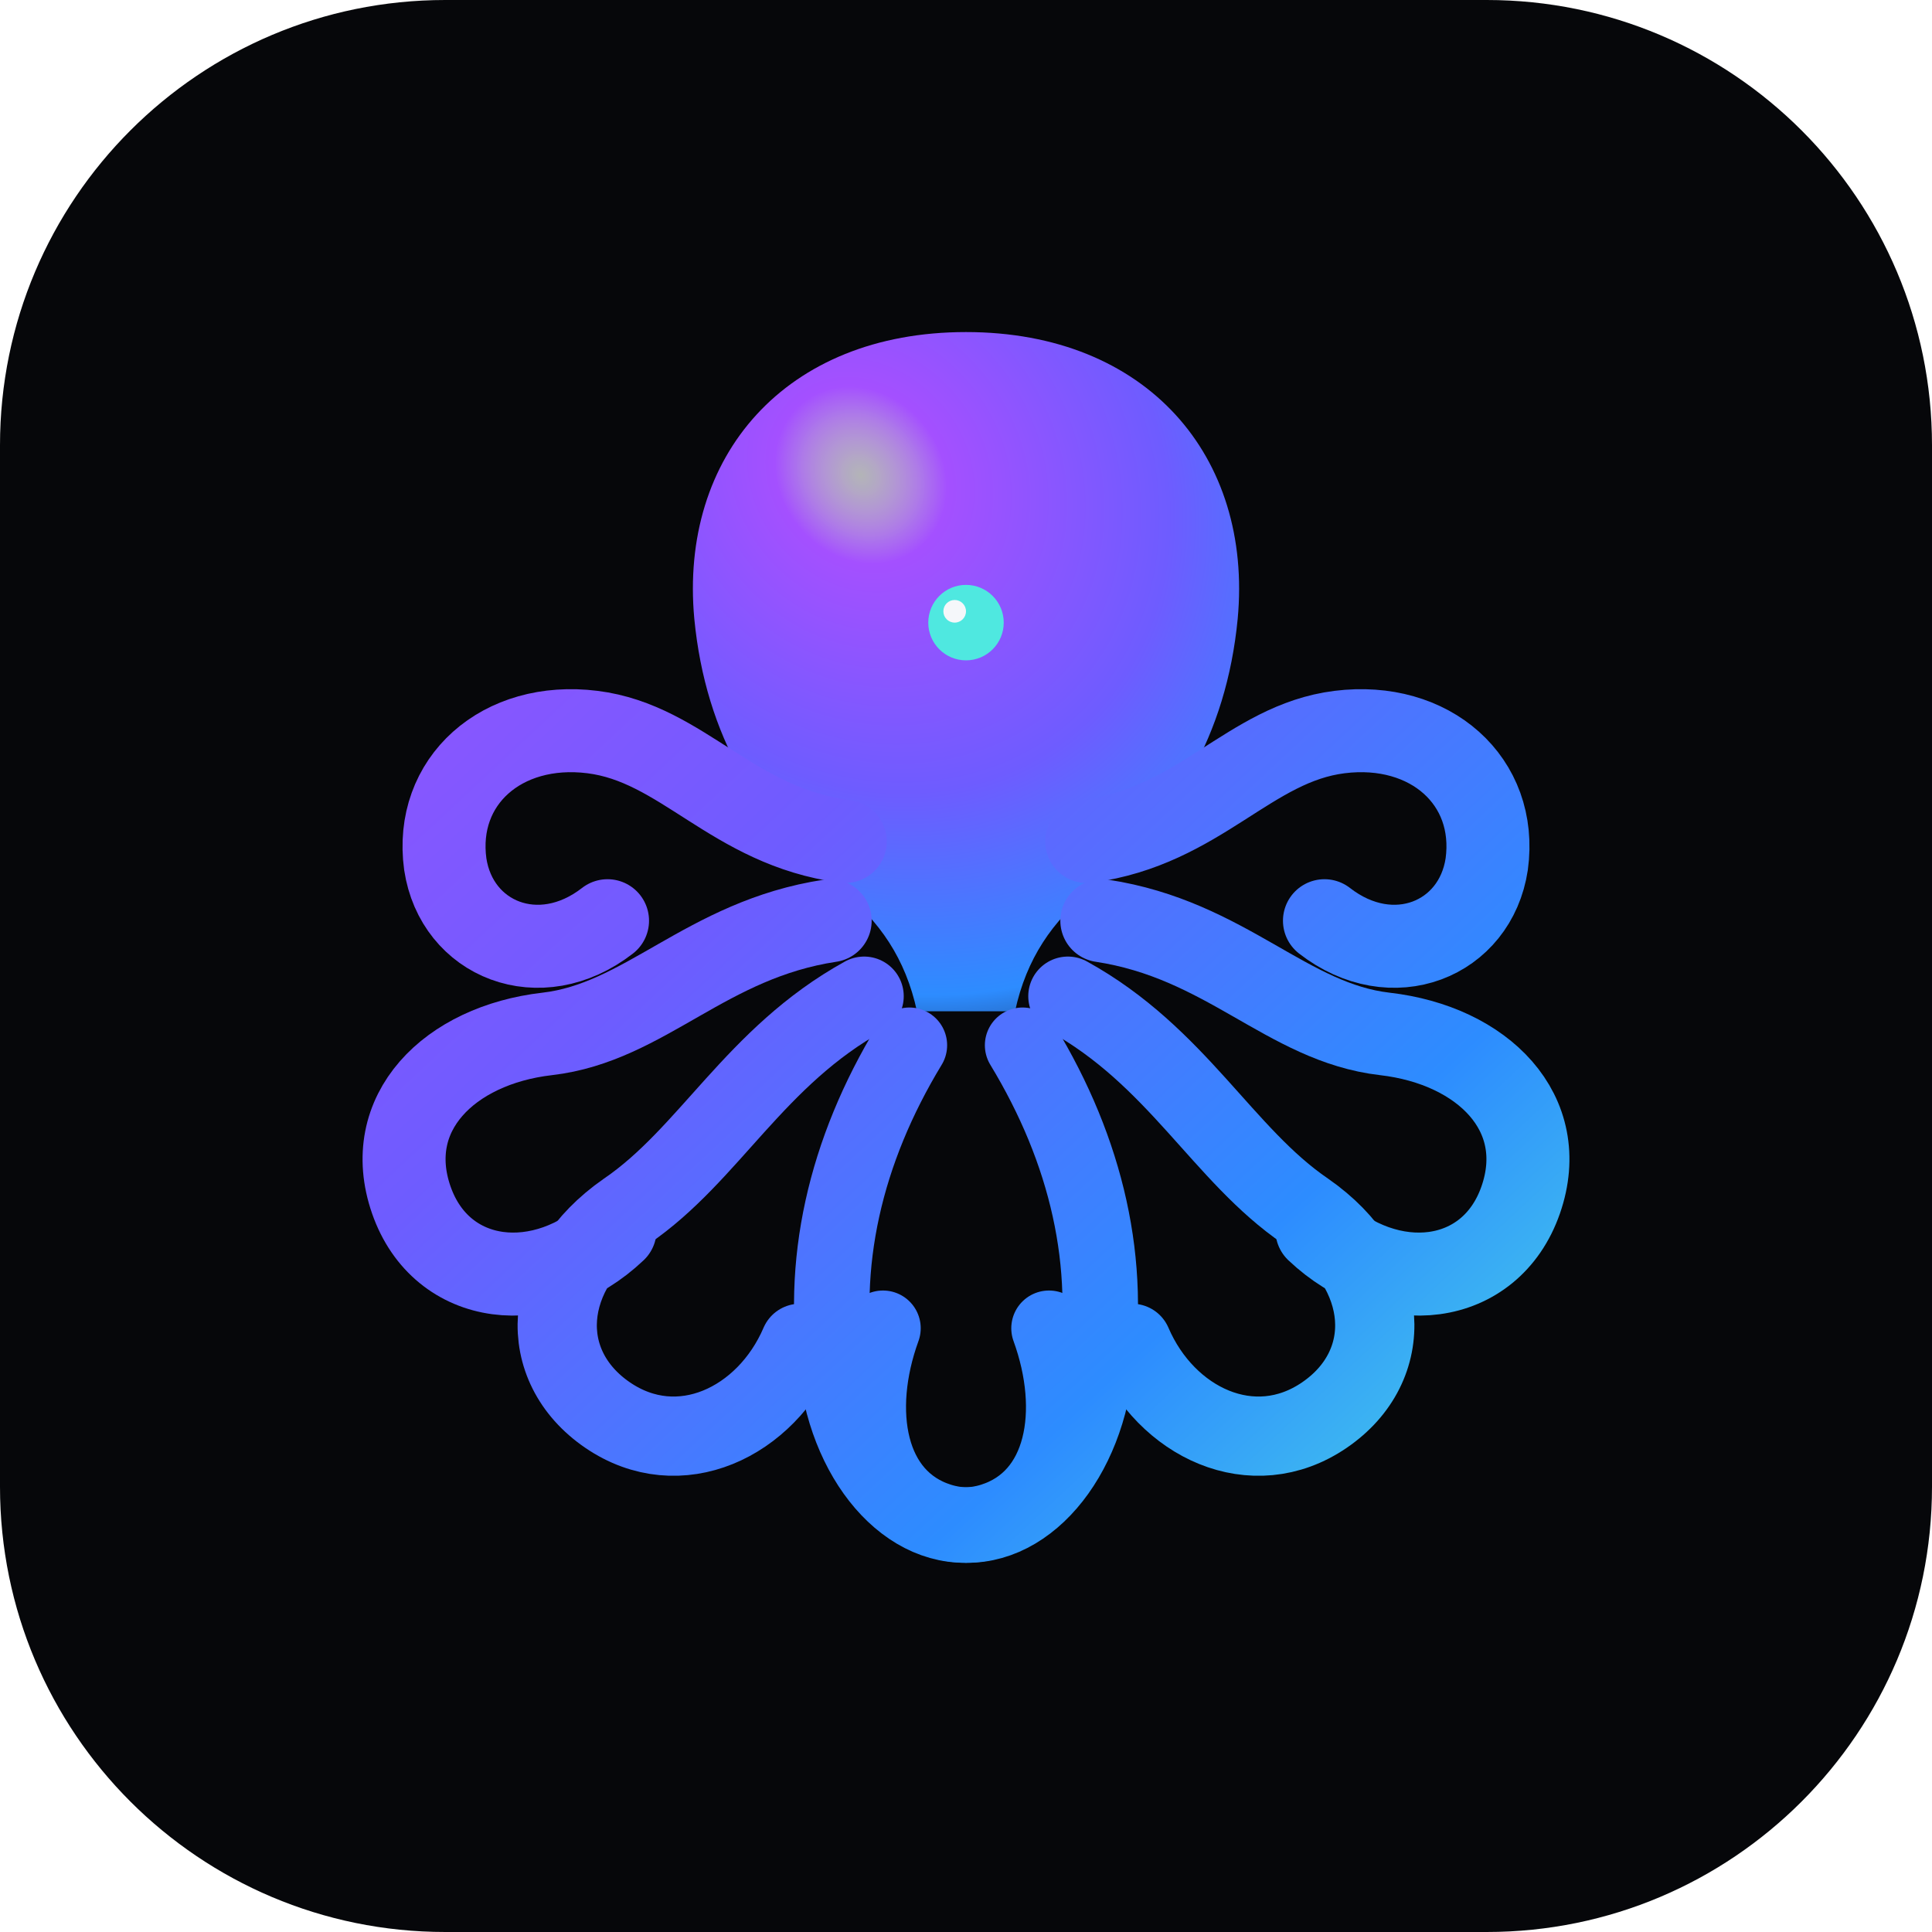
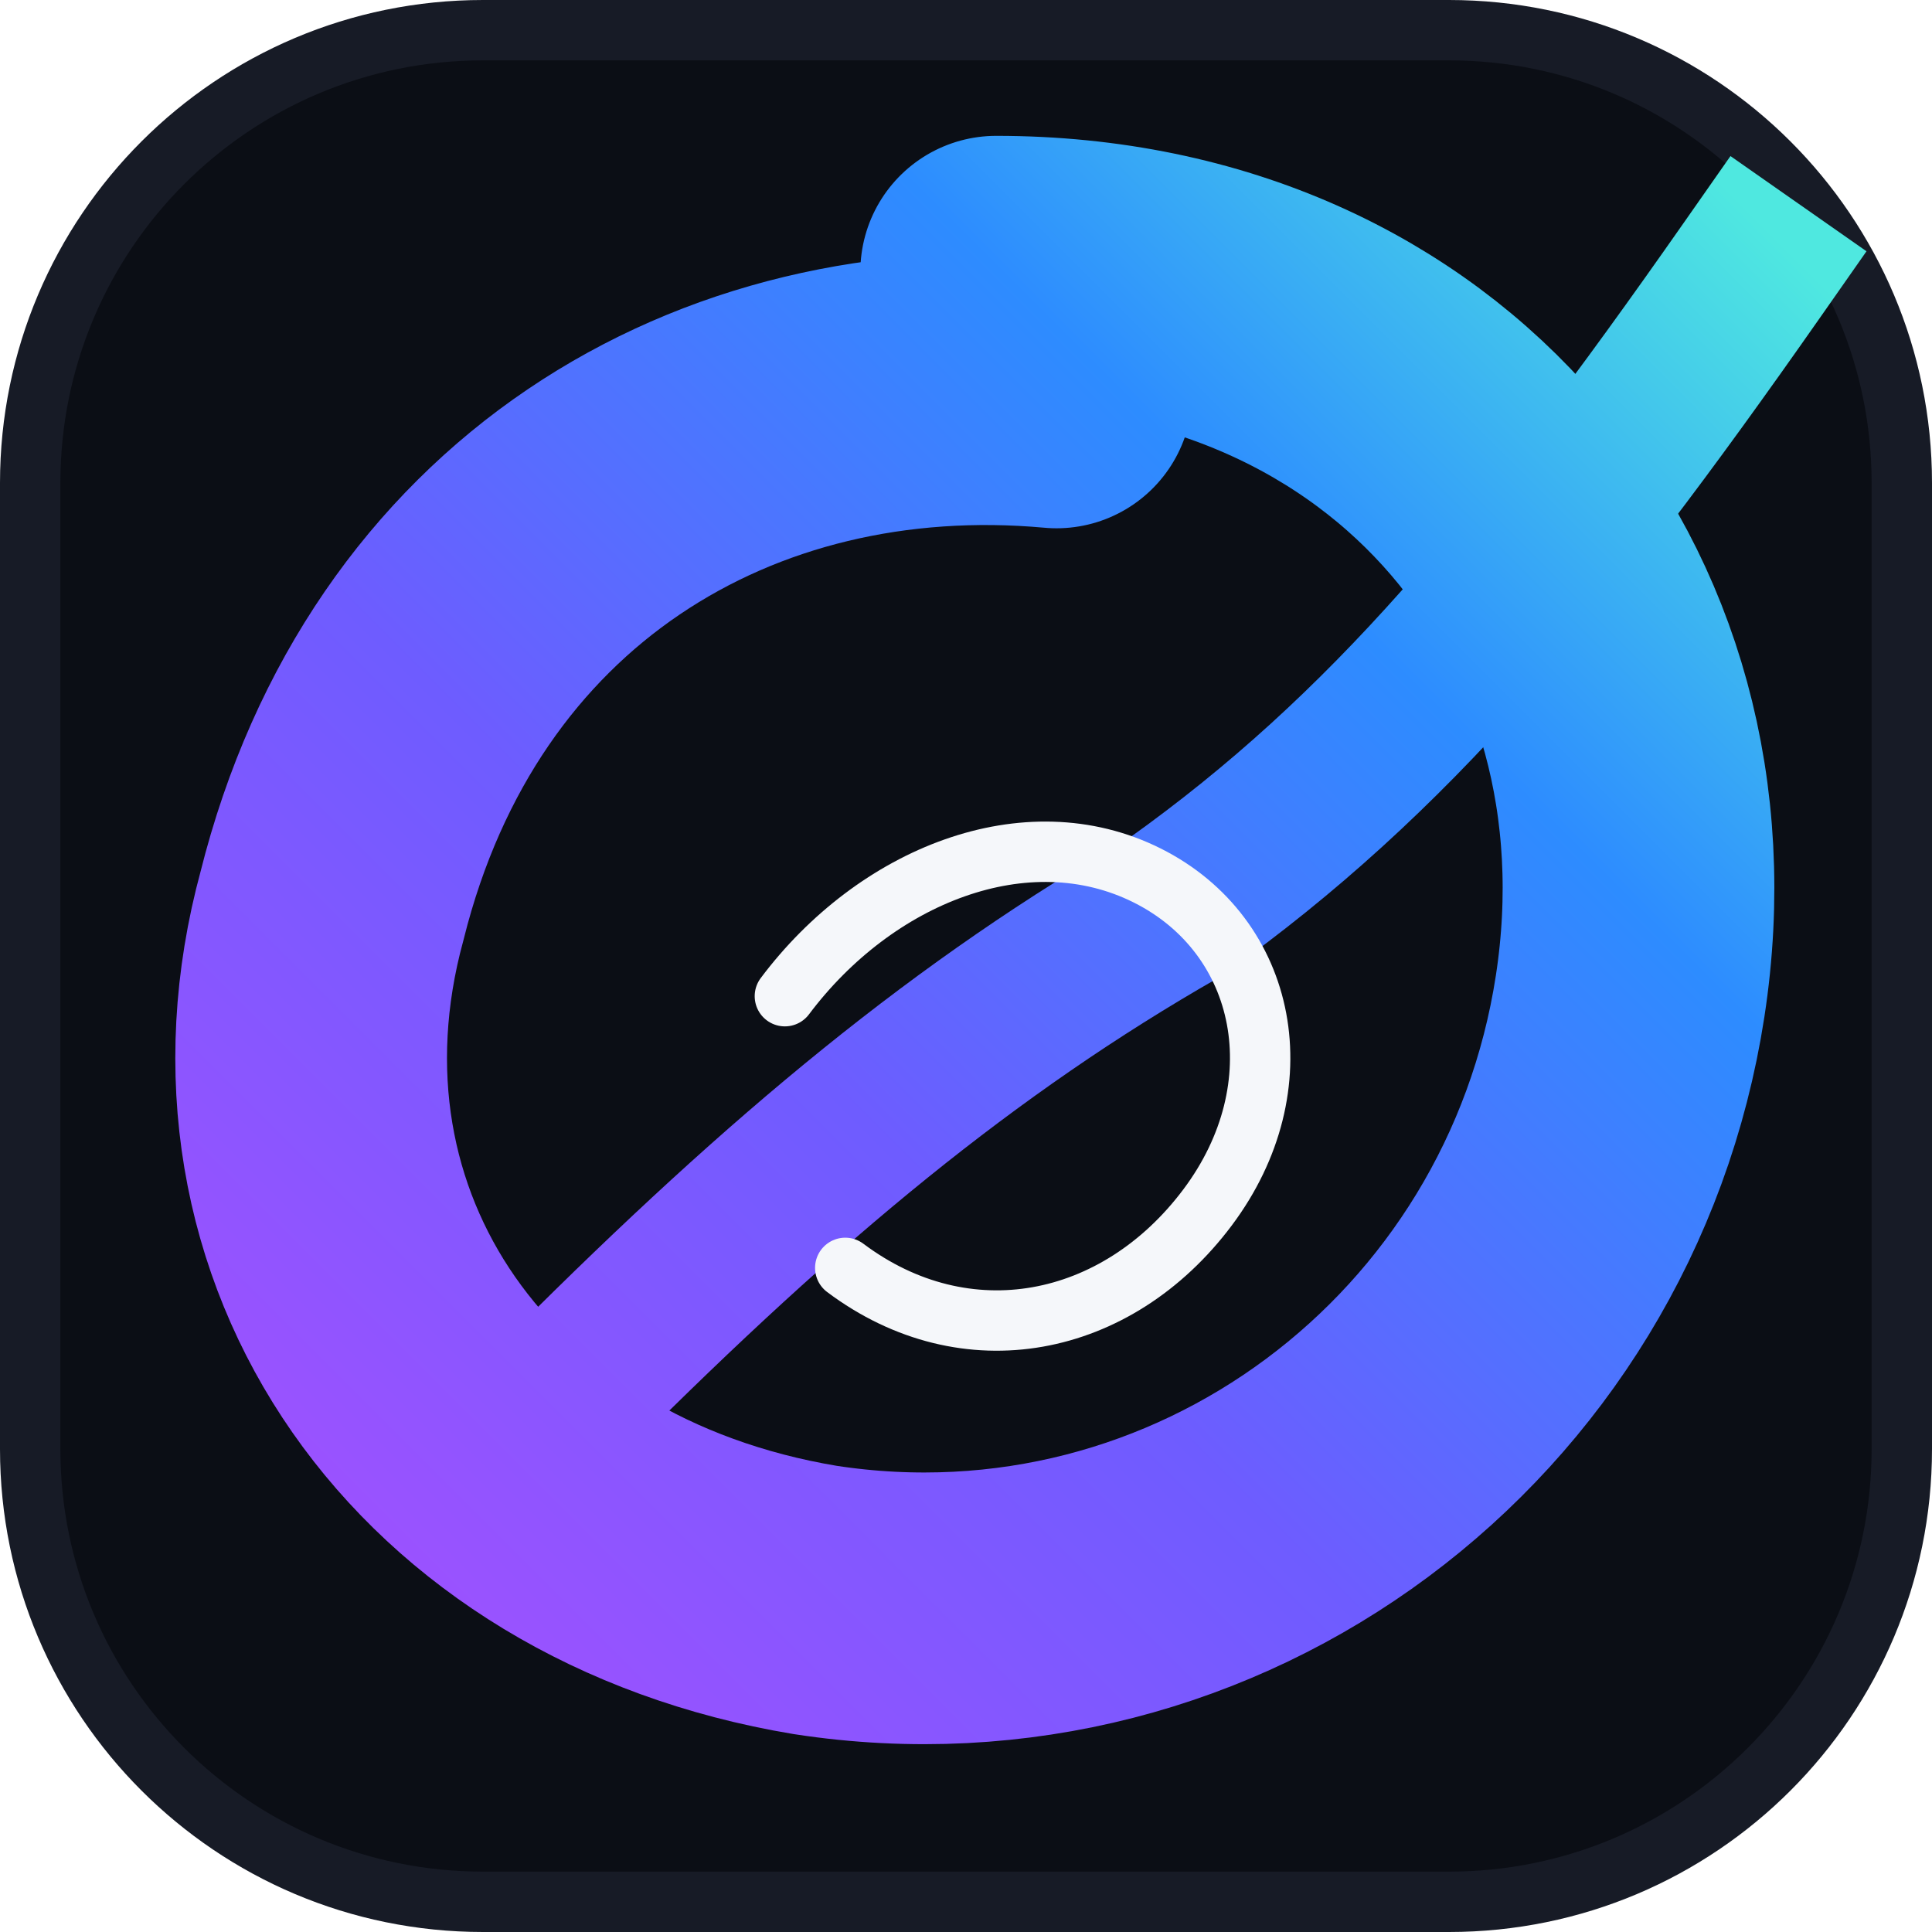
- <svg xmlns="http://www.w3.org/2000/svg" width="512" height="512" viewBox="0 0 512 512" fill="none">
-   <rect width="512" height="512" rx="118" fill="#06070A" />
+ <svg xmlns="http://www.w3.org/2000/svg" viewBox="0 0 64 64" fill="none" role="img" aria-label="Octopult">
  <defs>
-     <linearGradient id="g" x1="96" y1="82" x2="420" y2="430" gradientUnits="userSpaceOnUse">
+     <linearGradient id="flow" x1="10" y1="55" x2="58" y2="7" gradientUnits="userSpaceOnUse">
      <stop stop-color="#A450FF" />
      <stop offset=".38" stop-color="#6E5CFF" />
      <stop offset=".72" stop-color="#2D8CFF" />
      <stop offset="1" stop-color="#4FE8E0" />
    </linearGradient>
-     <radialGradient id="head" cx="0" cy="0" r="1" gradientUnits="userSpaceOnUse" gradientTransform="translate(228 126) rotate(50) scale(177 153)">
-       <stop stop-color="#F5F7FA" stop-opacity=".72" />
-       <stop offset=".14" stop-color="#A450FF" />
-       <stop offset=".50" stop-color="#6E5CFF" />
-       <stop offset=".82" stop-color="#2D8CFF" />
-       <stop offset="1" stop-color="#172044" />
-     </radialGradient>
  </defs>
-   <path d="M256 88C304 88 332 121 328 164C325 195 311 218 289 236C279 244 272 254 269 268H243C240 254 233 244 223 236C201 218 187 195 184 164C180 121 208 88 256 88Z" fill="url(#head)" />
-   <g stroke="url(#g)" fill="none" stroke-linecap="round" stroke-linejoin="round">
-     <path d="M224 223C194 219 181 197 157 194C133 191 115 207 118 229C121 249 143 258 161 244" stroke-width="22" />
-     <path d="M220 244C187 249 171 271 145 274C119 277 101 295 109 318C117 341 144 344 163 326" stroke-width="22" />
-     <path d="M229 264C200 280 188 306 166 321C143 337 142 362 161 375C180 388 203 377 212 356" stroke-width="21" />
-     <path d="M241 277C224 305 217 335 222 365C226 391 244 409 263 403C282 397 286 374 278 352" stroke-width="20" />
-     <path d="M288 223C318 219 331 197 355 194C379 191 397 207 394 229C391 249 369 258 351 244" stroke-width="22" />
-     <path d="M292 244C325 249 341 271 367 274C393 277 411 295 403 318C395 341 368 344 349 326" stroke-width="22" />
-     <path d="M283 264C312 280 324 306 346 321C369 337 370 362 351 375C332 388 309 377 300 356" stroke-width="21" />
-     <path d="M271 277C288 305 295 335 290 365C286 391 268 409 249 403C230 397 226 374 234 352" stroke-width="20" />
-   </g>
-   <circle cx="256" cy="165" r="10" fill="#4FE8E0" />
-   <circle cx="253" cy="162" r="3" fill="#F5F7FA" />
+   <rect x="1" y="1" width="62" height="62" rx="15" fill="#0B0E15" stroke="#171B26" stroke-width="2" />
+   <path d="M33 9C47 9 56 20 54 33C52 46 40 55 27 53C15 51 8 41 11 30C14 18 24 12 35 13" stroke="url(#flow)" stroke-width="9" stroke-linecap="round" />
+   <path d="M19 46C26 39 32 34 39 30C46 25 51 19 58 9" stroke="url(#flow)" stroke-width="5.5" stroke-linecap="square" />
+   <path d="M26 33C29 29 34 27 38 29C42 31 43 36 40 40C37 44 32 45 28 42" stroke="#F5F7FA" stroke-width="2" stroke-linecap="round" />
</svg>
